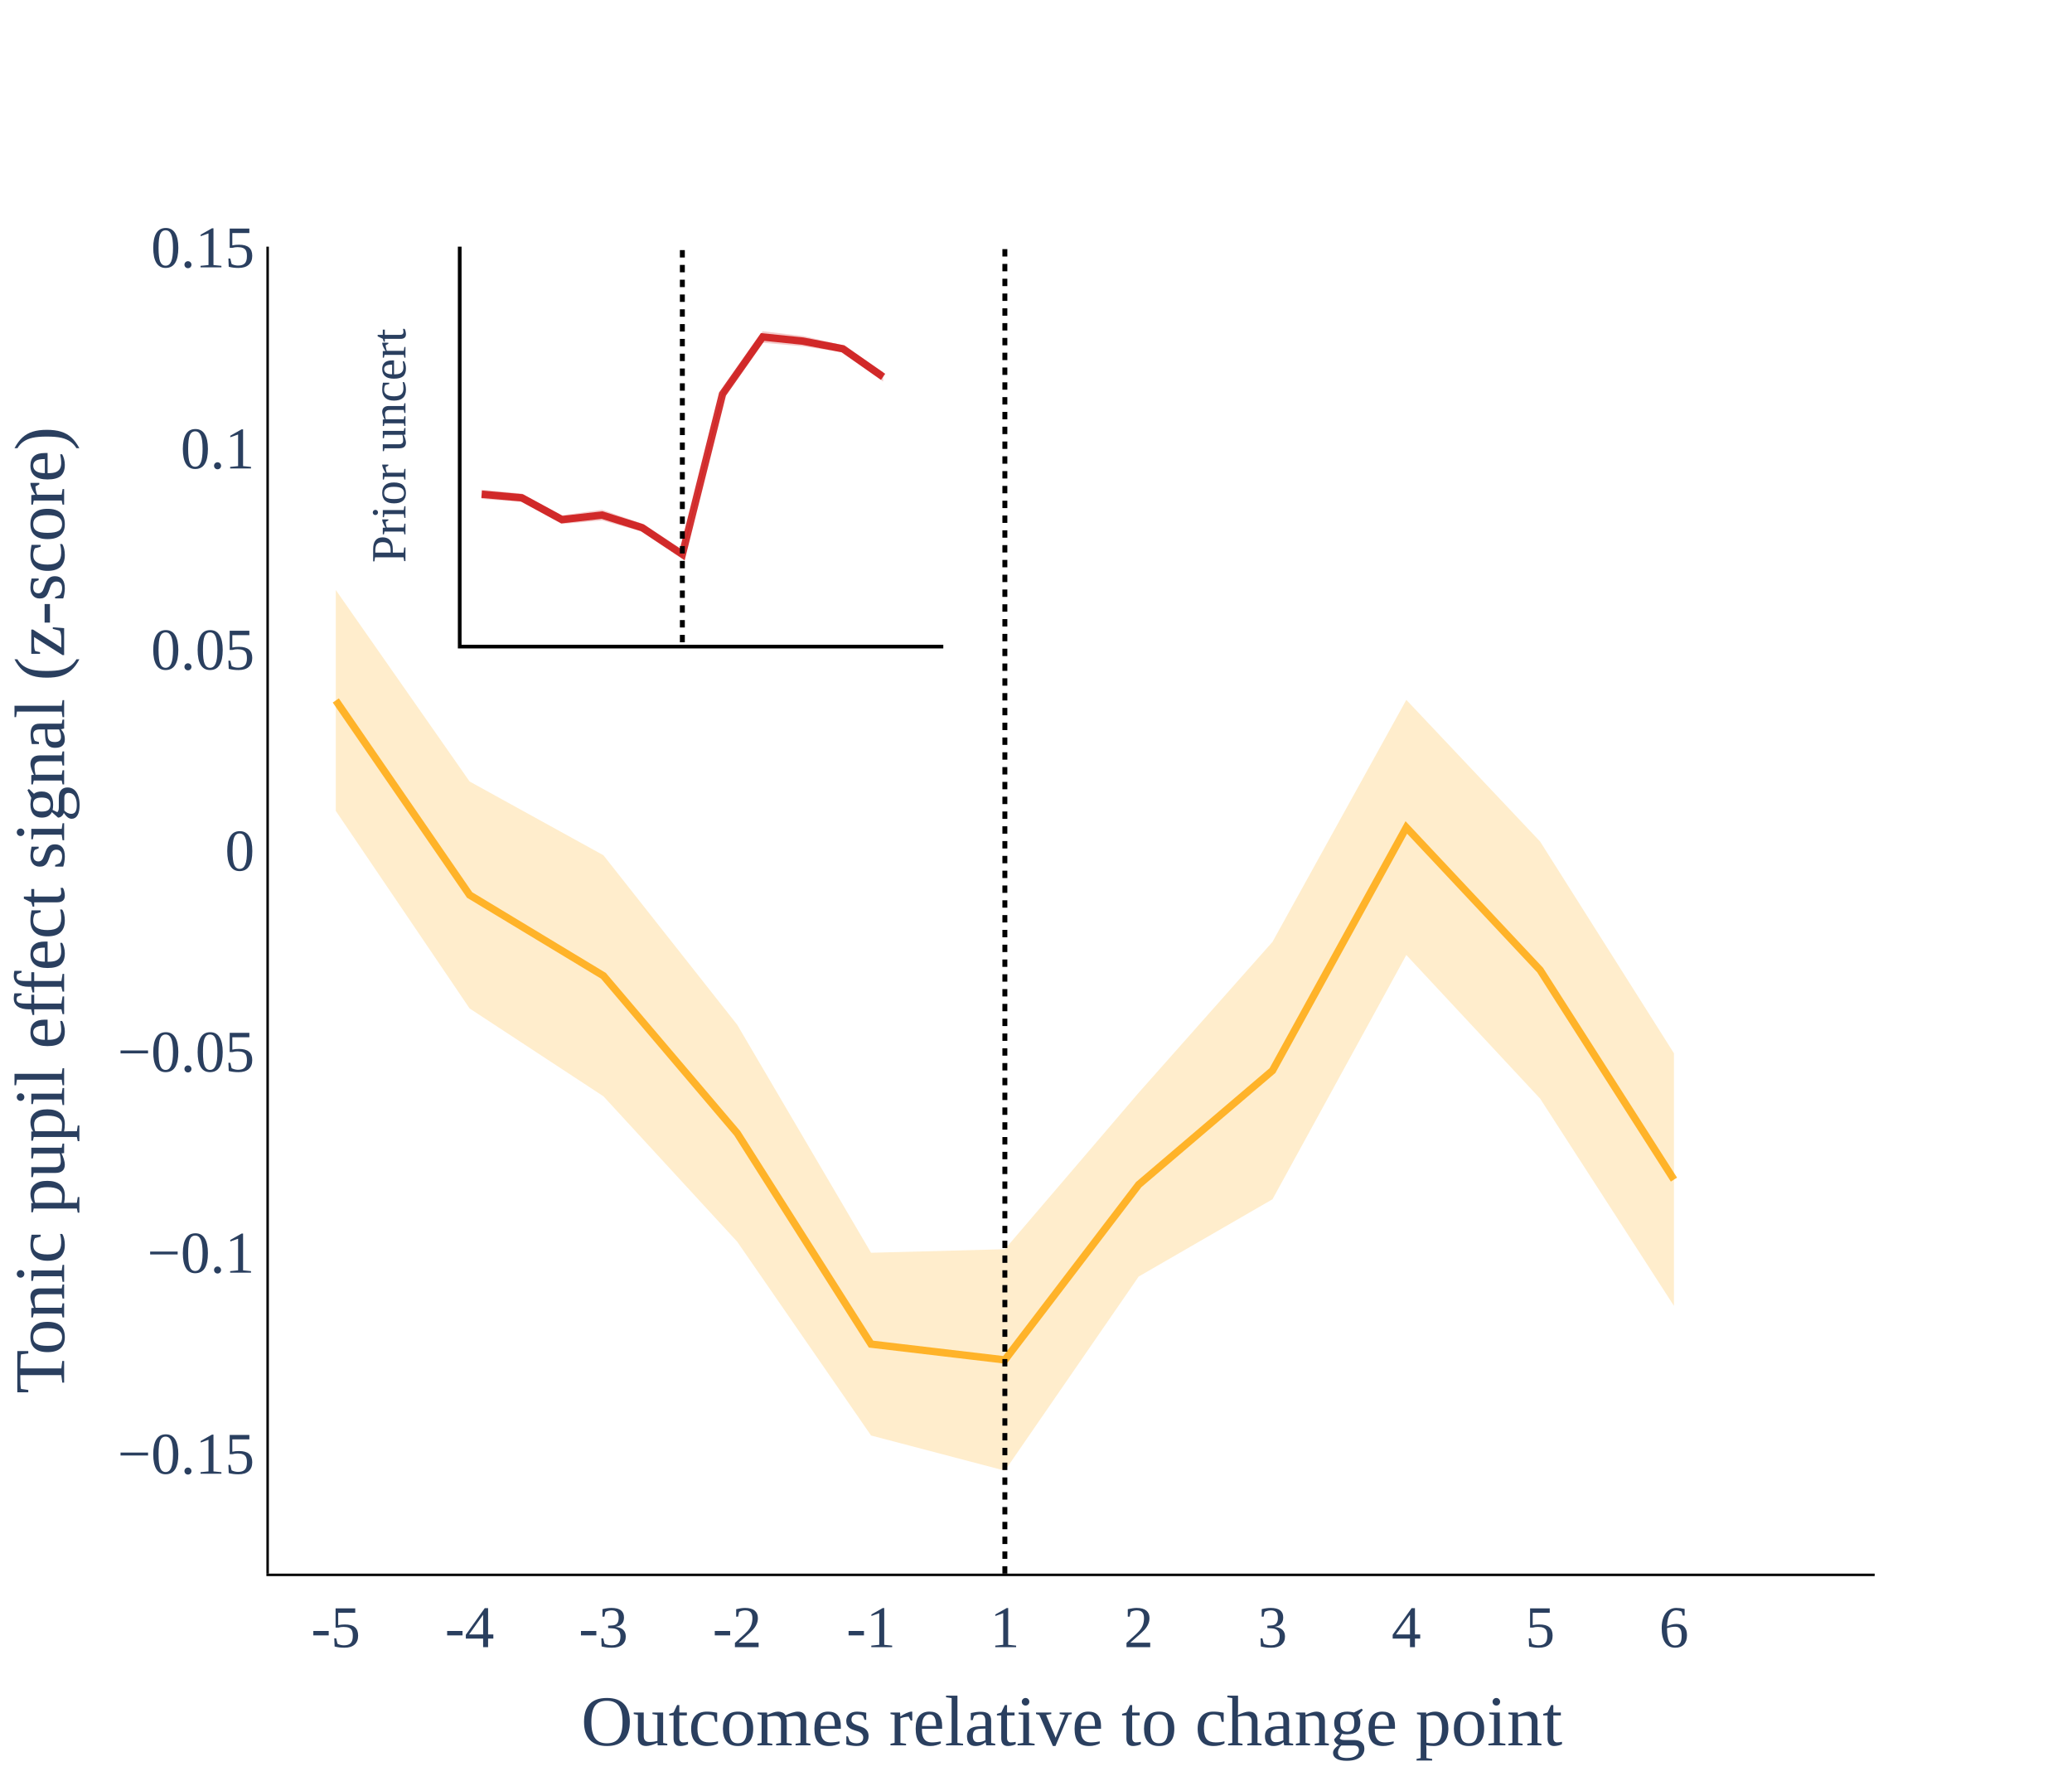
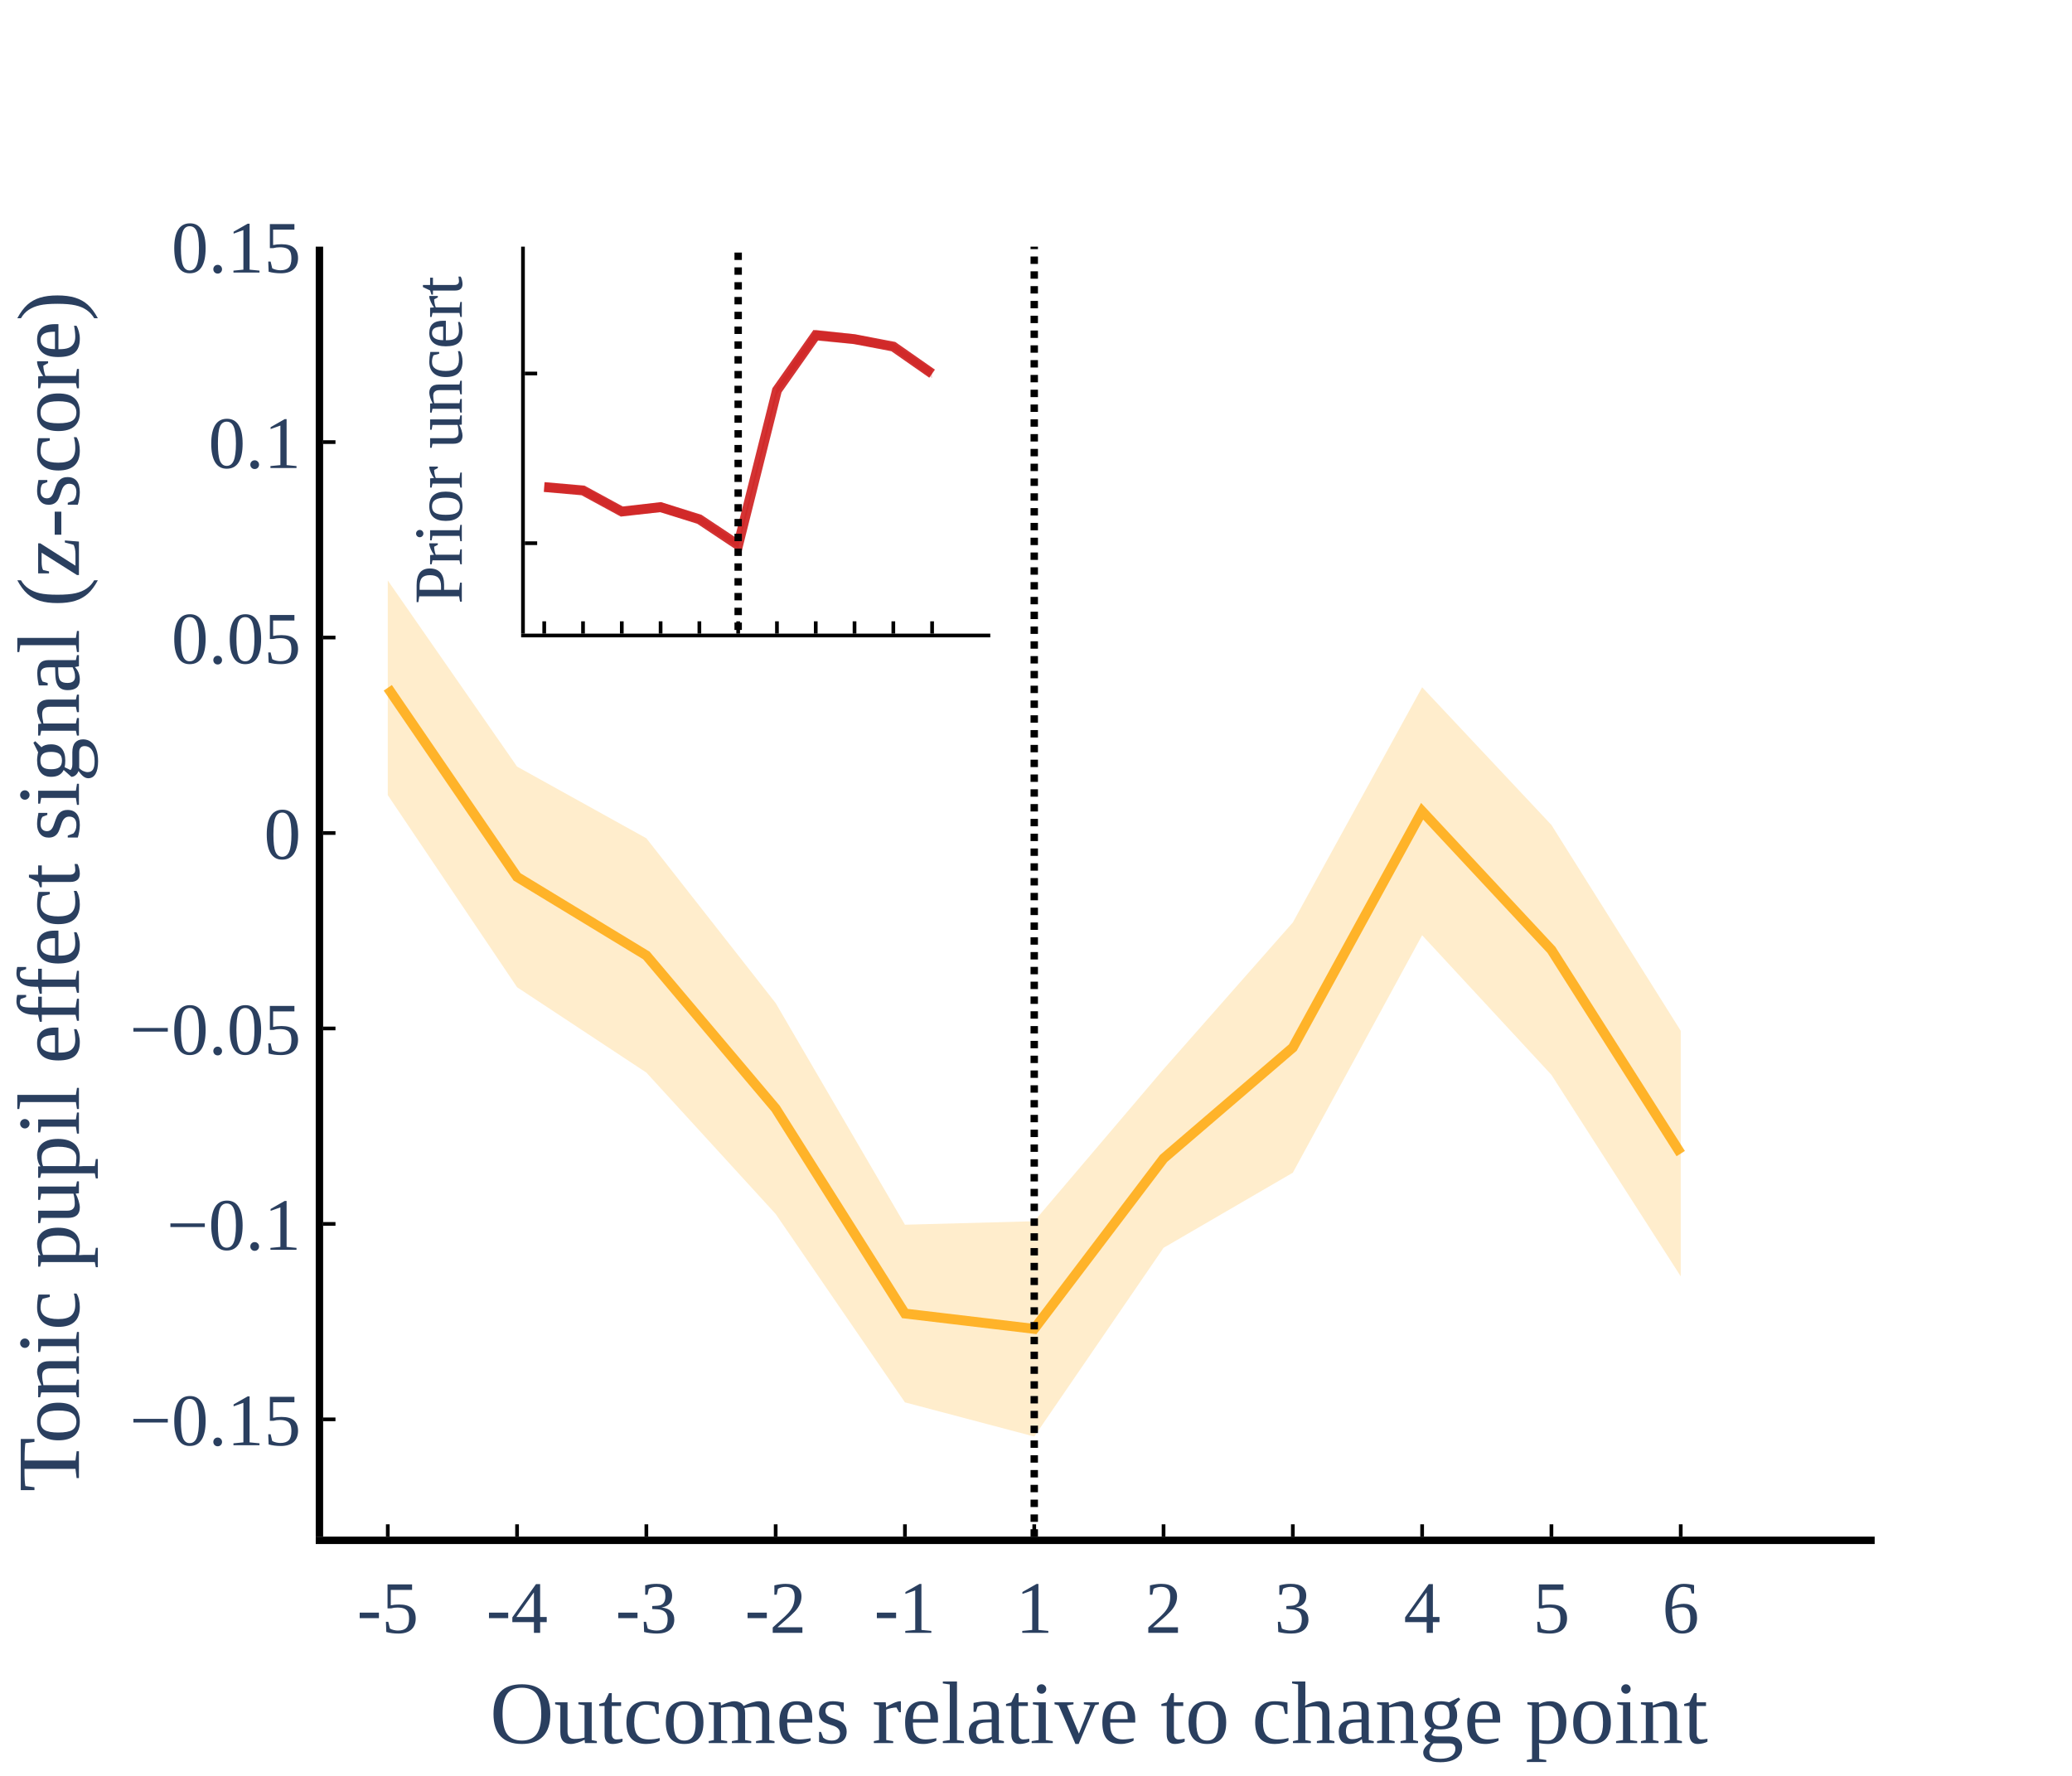
<svg xmlns="http://www.w3.org/2000/svg" class="main-svg" width="2625" height="2250" style="" viewBox="0 0 840 720">
  <rect x="0" y="0" width="840" height="720" style="fill: rgb(255, 255, 255); fill-opacity: 1;" />
-   <defs id="defs-212bd4">
+   <defs id="defs-2dbb79">
    <g class="clips">
-       <clipPath id="clip212bd4xyplot" class="plotclip">
-         <rect width="651" height="538" />
-       </clipPath>
-       <clipPath id="clip212bd4x2y2plot" class="plotclip">
-         <rect width="195.3" height="161.4" />
-       </clipPath>
-       <clipPath class="axesclip" id="clip212bd4x">
-         <rect x="109" y="0" width="651" height="720" />
-       </clipPath>
-       <clipPath class="axesclip" id="clip212bd4y">
-         <rect x="0" y="100" width="840" height="538" />
-       </clipPath>
-       <clipPath class="axesclip" id="clip212bd4xy">
-         <rect x="109" y="100" width="651" height="538" />
-       </clipPath>
-       <clipPath class="axesclip" id="clip212bd4y2">
-         <rect x="0" y="100" width="840" height="161.4" />
-       </clipPath>
-       <clipPath class="axesclip" id="clip212bd4xy2">
-         <rect x="109" y="100" width="651" height="161.4" />
-       </clipPath>
-       <clipPath class="axesclip" id="clip212bd4x2">
-         <rect x="187.12" y="0" width="195.3" height="720" />
-       </clipPath>
-       <clipPath class="axesclip" id="clip212bd4x2y">
-         <rect x="187.12" y="100" width="195.3" height="538" />
-       </clipPath>
-       <clipPath class="axesclip" id="clip212bd4x2y2">
-         <rect x="187.12" y="100" width="195.3" height="161.4" />
+       <clipPath id="clip2dbb79xyplot" class="plotclip">
+         <rect width="629" height="523" />
+       </clipPath>
+       <clipPath id="clip2dbb79x2y2plot" class="plotclip">
+         <rect width="188.7" height="156.9" />
+       </clipPath>
+       <clipPath class="axesclip" id="clip2dbb79x">
+         <rect x="131" y="0" width="629" height="720" />
+       </clipPath>
+       <clipPath class="axesclip" id="clip2dbb79y">
+         <rect x="0" y="100" width="840" height="523" />
+       </clipPath>
+       <clipPath class="axesclip" id="clip2dbb79xy">
+         <rect x="131" y="100" width="629" height="523" />
+       </clipPath>
+       <clipPath class="axesclip" id="clip2dbb79y2">
+         <rect x="0" y="100" width="840" height="156.9" />
+       </clipPath>
+       <clipPath class="axesclip" id="clip2dbb79xy2">
+         <rect x="131" y="100" width="629" height="156.9" />
+       </clipPath>
+       <clipPath class="axesclip" id="clip2dbb79x2">
+         <rect x="212.77" y="0" width="188.7" height="720" />
+       </clipPath>
+       <clipPath class="axesclip" id="clip2dbb79x2y">
+         <rect x="212.77" y="100" width="188.7" height="523" />
+       </clipPath>
+       <clipPath class="axesclip" id="clip2dbb79x2y2">
+         <rect x="212.77" y="100" width="188.7" height="156.9" />
      </clipPath>
    </g>
    <g class="gradients" />
    <g class="patterns" />
  </defs>
  <g class="bglayer">
-     <rect class="bg" x="109" y="100" width="651" height="538" style="fill: rgb(255, 255, 255); fill-opacity: 1; stroke-width: 0;" />
+     <rect class="bg" x="131" y="100" width="629" height="523" style="fill: rgb(255, 255, 255); fill-opacity: 1; stroke-width: 0;" />
  </g>
  <g class="layer-below">
    <g class="imagelayer" />
    <g class="shapelayer" />
  </g>
  <g class="cartesianlayer">
    <g class="subplot xy">
      <g class="layer-subplot">
        <g class="shapelayer" />
        <g class="imagelayer" />
      </g>
      <g class="minor-gridlayer">
        <g class="x" />
        <g class="y" />
      </g>
      <g class="gridlayer">
        <g class="x">
-           <path class="xgrid crisp" transform="translate(136.13,0)" d="M0,100v538" style="stroke: rgb(255, 255, 255); stroke-opacity: 1; stroke-width: 1px;" />
-           <path class="xgrid crisp" transform="translate(190.38,0)" d="M0,100v538" style="stroke: rgb(255, 255, 255); stroke-opacity: 1; stroke-width: 1px;" />
-           <path class="xgrid crisp" transform="translate(244.63,0)" d="M0,100v538" style="stroke: rgb(255, 255, 255); stroke-opacity: 1; stroke-width: 1px;" />
-           <path class="xgrid crisp" transform="translate(298.88,0)" d="M0,100v538" style="stroke: rgb(255, 255, 255); stroke-opacity: 1; stroke-width: 1px;" />
-           <path class="xgrid crisp" transform="translate(353.13,0)" d="M0,100v538" style="stroke: rgb(255, 255, 255); stroke-opacity: 1; stroke-width: 1px;" />
-           <path class="xgrid crisp" transform="translate(461.63,0)" d="M0,100v538" style="stroke: rgb(255, 255, 255); stroke-opacity: 1; stroke-width: 1px;" />
-           <path class="xgrid crisp" transform="translate(515.88,0)" d="M0,100v538" style="stroke: rgb(255, 255, 255); stroke-opacity: 1; stroke-width: 1px;" />
-           <path class="xgrid crisp" transform="translate(570.13,0)" d="M0,100v538" style="stroke: rgb(255, 255, 255); stroke-opacity: 1; stroke-width: 1px;" />
-           <path class="xgrid crisp" transform="translate(624.38,0)" d="M0,100v538" style="stroke: rgb(255, 255, 255); stroke-opacity: 1; stroke-width: 1px;" />
-           <path class="xgrid crisp" transform="translate(678.63,0)" d="M0,100v538" style="stroke: rgb(255, 255, 255); stroke-opacity: 1; stroke-width: 1px;" />
+           <path class="xgrid crisp" transform="translate(157.21,0)" d="M0,100v523" style="stroke: rgb(255, 255, 255); stroke-opacity: 1; stroke-width: 1px;" />
+           <path class="xgrid crisp" transform="translate(209.62,0)" d="M0,100v523" style="stroke: rgb(255, 255, 255); stroke-opacity: 1; stroke-width: 1px;" />
+           <path class="xgrid crisp" transform="translate(262.04,0)" d="M0,100v523" style="stroke: rgb(255, 255, 255); stroke-opacity: 1; stroke-width: 1px;" />
+           <path class="xgrid crisp" transform="translate(314.46,0)" d="M0,100v523" style="stroke: rgb(255, 255, 255); stroke-opacity: 1; stroke-width: 1px;" />
+           <path class="xgrid crisp" transform="translate(366.87,0)" d="M0,100v523" style="stroke: rgb(255, 255, 255); stroke-opacity: 1; stroke-width: 1px;" />
+           <path class="xgrid crisp" transform="translate(471.71,0)" d="M0,100v523" style="stroke: rgb(255, 255, 255); stroke-opacity: 1; stroke-width: 1px;" />
+           <path class="xgrid crisp" transform="translate(524.12,0)" d="M0,100v523" style="stroke: rgb(255, 255, 255); stroke-opacity: 1; stroke-width: 1px;" />
+           <path class="xgrid crisp" transform="translate(576.54,0)" d="M0,100v523" style="stroke: rgb(255, 255, 255); stroke-opacity: 1; stroke-width: 1px;" />
+           <path class="xgrid crisp" transform="translate(628.96,0)" d="M0,100v523" style="stroke: rgb(255, 255, 255); stroke-opacity: 1; stroke-width: 1px;" />
+           <path class="xgrid crisp" transform="translate(681.38,0)" d="M0,100v523" style="stroke: rgb(255, 255, 255); stroke-opacity: 1; stroke-width: 1px;" />
        </g>
        <g class="y">
-           <path class="ygrid crisp" transform="translate(0,589.09)" d="M109,0h651" style="stroke: rgb(255, 255, 255); stroke-opacity: 1; stroke-width: 1px;" />
-           <path class="ygrid crisp" transform="translate(0,507.58)" d="M109,0h651" style="stroke: rgb(255, 255, 255); stroke-opacity: 1; stroke-width: 1px;" />
-           <path class="ygrid crisp" transform="translate(0,426.06)" d="M109,0h651" style="stroke: rgb(255, 255, 255); stroke-opacity: 1; stroke-width: 1px;" />
-           <path class="ygrid crisp" transform="translate(0,263.03)" d="M109,0h651" style="stroke: rgb(255, 255, 255); stroke-opacity: 1; stroke-width: 1px;" />
-           <path class="ygrid crisp" transform="translate(0,181.52)" d="M109,0h651" style="stroke: rgb(255, 255, 255); stroke-opacity: 1; stroke-width: 1px;" />
+           <path class="ygrid crisp" transform="translate(0,575.45)" d="M131,0h629" style="stroke: rgb(255, 255, 255); stroke-opacity: 1; stroke-width: 1px;" />
+           <path class="ygrid crisp" transform="translate(0,496.21)" d="M131,0h629" style="stroke: rgb(255, 255, 255); stroke-opacity: 1; stroke-width: 1px;" />
+           <path class="ygrid crisp" transform="translate(0,416.97)" d="M131,0h629" style="stroke: rgb(255, 255, 255); stroke-opacity: 1; stroke-width: 1px;" />
+           <path class="ygrid crisp" transform="translate(0,258.48)" d="M131,0h629" style="stroke: rgb(255, 255, 255); stroke-opacity: 1; stroke-width: 1px;" />
+           <path class="ygrid crisp" transform="translate(0,179.24)" d="M131,0h629" style="stroke: rgb(255, 255, 255); stroke-opacity: 1; stroke-width: 1px;" />
        </g>
      </g>
      <g class="zerolinelayer">
-         <path class="xzl zl crisp" transform="translate(407.38,0)" d="M0,100v538" style="stroke: rgb(255, 255, 255); stroke-opacity: 1; stroke-width: 2px;" />
-         <path class="yzl zl crisp" transform="translate(0,344.55)" d="M109,0h651" style="stroke: rgb(255, 255, 255); stroke-opacity: 1; stroke-width: 2px;" />
+         <path class="xzl zl crisp" transform="translate(419.29,0)" d="M0,100v523" style="stroke: rgb(255, 255, 255); stroke-opacity: 1; stroke-width: 2px;" />
+         <path class="yzl zl crisp" transform="translate(0,337.73)" d="M131,0h629" style="stroke: rgb(255, 255, 255); stroke-opacity: 1; stroke-width: 2px;" />
      </g>
      <g class="layer-between">
        <g class="shapelayer" />
        <g class="imagelayer" />
      </g>
      <path class="xlines-below" />
      <path class="ylines-below" />
      <g class="overlines-below" />
      <g class="xaxislayer-below" />
      <g class="yaxislayer-below" />
      <g class="overaxes-below" />
      <g class="overplot">
-         <g class="xy" transform="translate(109,100)" clip-path="url(#clip212bd4xyplot)">
+         <g class="xy" transform="translate(131,100)" clip-path="url(#clip2dbb79xyplot)">
          <g class="scatterlayer mlayer">
-             <g class="trace scatter trace43fbe9" style="stroke-miterlimit: 2; opacity: 1;">
+             <g class="trace scatter tracef9f4ca" style="stroke-miterlimit: 2; opacity: 1;">
              <g class="fills">
                <g>
-                   <path class="js-fill" d="M27.13,228.76L81.38,308.86L135.63,344.47L189.88,403.44L244.13,482L298.38,496.25L352.63,417.55L406.88,386.22L461.13,287.19L515.38,345.42L569.63,429.46L569.63,327.04L515.38,241.2L461.13,183.75L406.88,281.86L352.63,343.03L298.38,406.47L244.13,407.91L189.88,315.49L135.63,246.75L81.38,216.84L27.13,139.21Z" style="fill: rgb(255, 165, 0); fill-opacity: 0.2; stroke-width: 0;" />
+                   <path class="js-fill" d="M26.21,222.38L78.62,300.25L131.04,334.86L183.46,392.19L235.87,468.56L288.29,482.42L340.71,405.91L393.12,375.45L445.54,279.18L497.96,335.79L550.38,417.49L550.38,317.92L497.96,234.47L445.54,178.63L393.12,274L340.71,333.47L288.29,395.13L235.87,396.54L183.46,306.69L131.04,239.87L78.62,210.8L26.21,135.33Z" style="fill: rgb(255, 165, 0); fill-opacity: 0.2; stroke-width: 0;" />
                </g>
              </g>
              <g class="errorbars" />
              <g class="lines">
-                 <path class="js-line" d="M27.13,228.76L81.38,308.86L135.63,344.47L189.88,403.44L244.13,482L298.38,496.25L352.63,417.55L406.88,386.22L461.13,287.19L515.38,345.42L569.63,429.46L569.63,327.04L515.38,241.2L461.13,183.75L406.88,281.86L352.63,343.03L298.38,406.47L244.13,407.91L189.88,315.49L135.63,246.75L81.38,216.84L27.13,139.21" style="vector-effect: none; fill: none; stroke: rgb(255, 255, 255); stroke-opacity: 0; stroke-width: 2px; opacity: 1;" />
+                 <path class="js-line" d="M26.21,222.38L78.62,300.25L131.04,334.86L183.46,392.19L235.87,468.56L288.29,482.42L340.71,405.91L393.12,375.45L445.54,279.18L497.96,335.79L550.38,417.49L550.38,317.92L497.96,234.47L445.54,178.63L393.12,274L340.71,333.47L288.29,395.13L235.87,396.54L183.46,306.69L131.04,239.87L78.62,210.8L26.21,135.33" style="vector-effect: none; fill: none; stroke: rgb(255, 255, 255); stroke-opacity: 0; stroke-width: 2px; opacity: 1;" />
              </g>
              <g class="points" />
              <g class="text" />
            </g>
-             <g class="trace scatter trace496c45" style="stroke-miterlimit: 2; opacity: 1;">
+             <g class="trace scatter tracecfdc53" style="stroke-miterlimit: 2; opacity: 1;">
              <g class="fills" />
              <g class="errorbars" />
              <g class="lines">
-                 <path class="js-line" d="M27.13,183.99L81.38,262.85L135.63,295.61L189.88,359.46L244.13,444.95L298.38,451.36L352.63,380.29L406.88,334.04L461.13,235.47L515.38,293.31L569.63,378.25" style="vector-effect: none; fill: none; stroke: rgb(255, 165, 0); stroke-opacity: 0.8; stroke-width: 3px; opacity: 1;" />
+                 <path class="js-line" d="M26.21,178.86L78.62,255.52L131.04,287.37L183.46,349.44L235.87,432.55L288.29,438.77L340.71,369.69L393.12,324.72L445.54,228.91L497.96,285.13L550.38,367.7" style="vector-effect: none; fill: none; stroke: rgb(255, 165, 0); stroke-opacity: 0.8; stroke-width: 4px; opacity: 1;" />
              </g>
              <g class="points" />
              <g class="text" />
            </g>
          </g>
        </g>
      </g>
-       <path class="xlines-above crisp" d="M108,638.5H760" style="fill: none; stroke-width: 1px; stroke: rgb(0, 0, 0); stroke-opacity: 1;" />
-       <path class="ylines-above crisp" d="M108.5,100V638" style="fill: none; stroke-width: 1px; stroke: rgb(0, 0, 0); stroke-opacity: 1;" />
+       <path class="xlines-above crisp" d="M128,624.5H760" style="fill: none; stroke-width: 3px; stroke: rgb(0, 0, 0); stroke-opacity: 1;" />
+       <path class="ylines-above crisp" d="M129.5,100V623" style="fill: none; stroke-width: 3px; stroke: rgb(0, 0, 0); stroke-opacity: 1;" />
      <g class="overlines-above" />
      <g class="xaxislayer-above">
-         <g class="xtick">
-           <text text-anchor="middle" x="0" y="667.8" transform="translate(136.13,0)" style="font-family: 'Times New Roman'; font-size: 24px; fill: rgb(42, 63, 95); fill-opacity: 1; white-space: pre; opacity: 1;">-5</text>
-         </g>
-         <g class="xtick">
-           <text text-anchor="middle" x="0" y="667.8" style="font-family: 'Times New Roman'; font-size: 24px; fill: rgb(42, 63, 95); fill-opacity: 1; white-space: pre; opacity: 1;" transform="translate(190.38,0)">-4</text>
-         </g>
-         <g class="xtick">
-           <text text-anchor="middle" x="0" y="667.8" style="font-family: 'Times New Roman'; font-size: 24px; fill: rgb(42, 63, 95); fill-opacity: 1; white-space: pre; opacity: 1;" transform="translate(244.63,0)">-3</text>
-         </g>
-         <g class="xtick">
-           <text text-anchor="middle" x="0" y="667.8" style="font-family: 'Times New Roman'; font-size: 24px; fill: rgb(42, 63, 95); fill-opacity: 1; white-space: pre; opacity: 1;" transform="translate(298.88,0)">-2</text>
-         </g>
-         <g class="xtick">
-           <text text-anchor="middle" x="0" y="667.8" style="font-family: 'Times New Roman'; font-size: 24px; fill: rgb(42, 63, 95); fill-opacity: 1; white-space: pre; opacity: 1;" transform="translate(353.13,0)">-1</text>
-         </g>
-         <g class="xtick">
-           <text text-anchor="middle" x="0" y="667.8" style="font-family: 'Times New Roman'; font-size: 24px; fill: rgb(42, 63, 95); fill-opacity: 1; white-space: pre; opacity: 1;" transform="translate(407.38,0)">1</text>
-         </g>
-         <g class="xtick">
-           <text text-anchor="middle" x="0" y="667.8" style="font-family: 'Times New Roman'; font-size: 24px; fill: rgb(42, 63, 95); fill-opacity: 1; white-space: pre; opacity: 1;" transform="translate(461.63,0)">2</text>
-         </g>
-         <g class="xtick">
-           <text text-anchor="middle" x="0" y="667.8" style="font-family: 'Times New Roman'; font-size: 24px; fill: rgb(42, 63, 95); fill-opacity: 1; white-space: pre; opacity: 1;" transform="translate(515.88,0)">3</text>
-         </g>
-         <g class="xtick">
-           <text text-anchor="middle" x="0" y="667.8" style="font-family: 'Times New Roman'; font-size: 24px; fill: rgb(42, 63, 95); fill-opacity: 1; white-space: pre; opacity: 1;" transform="translate(570.13,0)">4</text>
-         </g>
-         <g class="xtick">
-           <text text-anchor="middle" x="0" y="667.8" style="font-family: 'Times New Roman'; font-size: 24px; fill: rgb(42, 63, 95); fill-opacity: 1; white-space: pre; opacity: 1;" transform="translate(624.38,0)">5</text>
-         </g>
-         <g class="xtick">
-           <text text-anchor="middle" x="0" y="667.8" style="font-family: 'Times New Roman'; font-size: 24px; fill: rgb(42, 63, 95); fill-opacity: 1; white-space: pre; opacity: 1;" transform="translate(678.63,0)">6</text>
+         <path class="xtick ticks crisp" d="M0,623v-5" transform="translate(157.21,0)" style="stroke: rgb(0, 0, 0); stroke-opacity: 1; stroke-width: 1.5px;" />
+         <path class="xtick ticks crisp" d="M0,623v-5" transform="translate(209.62,0)" style="stroke: rgb(0, 0, 0); stroke-opacity: 1; stroke-width: 1.5px;" />
+         <path class="xtick ticks crisp" d="M0,623v-5" transform="translate(262.04,0)" style="stroke: rgb(0, 0, 0); stroke-opacity: 1; stroke-width: 1.5px;" />
+         <path class="xtick ticks crisp" d="M0,623v-5" transform="translate(314.46,0)" style="stroke: rgb(0, 0, 0); stroke-opacity: 1; stroke-width: 1.5px;" />
+         <path class="xtick ticks crisp" d="M0,623v-5" transform="translate(366.87,0)" style="stroke: rgb(0, 0, 0); stroke-opacity: 1; stroke-width: 1.5px;" />
+         <path class="xtick ticks crisp" d="M0,623v-5" transform="translate(419.29,0)" style="stroke: rgb(0, 0, 0); stroke-opacity: 1; stroke-width: 1.5px;" />
+         <path class="xtick ticks crisp" d="M0,623v-5" transform="translate(471.71,0)" style="stroke: rgb(0, 0, 0); stroke-opacity: 1; stroke-width: 1.5px;" />
+         <path class="xtick ticks crisp" d="M0,623v-5" transform="translate(524.12,0)" style="stroke: rgb(0, 0, 0); stroke-opacity: 1; stroke-width: 1.5px;" />
+         <path class="xtick ticks crisp" d="M0,623v-5" transform="translate(576.54,0)" style="stroke: rgb(0, 0, 0); stroke-opacity: 1; stroke-width: 1.5px;" />
+         <path class="xtick ticks crisp" d="M0,623v-5" transform="translate(628.96,0)" style="stroke: rgb(0, 0, 0); stroke-opacity: 1; stroke-width: 1.5px;" />
+         <path class="xtick ticks crisp" d="M0,623v-5" transform="translate(681.38,0)" style="stroke: rgb(0, 0, 0); stroke-opacity: 1; stroke-width: 1.5px;" />
+         <g class="xtick">
+           <text text-anchor="middle" x="0" y="662" transform="translate(157.21,0)" style="font-family: 'Times New Roman'; font-size: 30px; fill: rgb(42, 63, 95); fill-opacity: 1; white-space: pre; opacity: 1;">-5</text>
+         </g>
+         <g class="xtick">
+           <text text-anchor="middle" x="0" y="662" style="font-family: 'Times New Roman'; font-size: 30px; fill: rgb(42, 63, 95); fill-opacity: 1; white-space: pre; opacity: 1;" transform="translate(209.62,0)">-4</text>
+         </g>
+         <g class="xtick">
+           <text text-anchor="middle" x="0" y="662" style="font-family: 'Times New Roman'; font-size: 30px; fill: rgb(42, 63, 95); fill-opacity: 1; white-space: pre; opacity: 1;" transform="translate(262.04,0)">-3</text>
+         </g>
+         <g class="xtick">
+           <text text-anchor="middle" x="0" y="662" style="font-family: 'Times New Roman'; font-size: 30px; fill: rgb(42, 63, 95); fill-opacity: 1; white-space: pre; opacity: 1;" transform="translate(314.46,0)">-2</text>
+         </g>
+         <g class="xtick">
+           <text text-anchor="middle" x="0" y="662" style="font-family: 'Times New Roman'; font-size: 30px; fill: rgb(42, 63, 95); fill-opacity: 1; white-space: pre; opacity: 1;" transform="translate(366.87,0)">-1</text>
+         </g>
+         <g class="xtick">
+           <text text-anchor="middle" x="0" y="662" style="font-family: 'Times New Roman'; font-size: 30px; fill: rgb(42, 63, 95); fill-opacity: 1; white-space: pre; opacity: 1;" transform="translate(419.29,0)">1</text>
+         </g>
+         <g class="xtick">
+           <text text-anchor="middle" x="0" y="662" style="font-family: 'Times New Roman'; font-size: 30px; fill: rgb(42, 63, 95); fill-opacity: 1; white-space: pre; opacity: 1;" transform="translate(471.71,0)">2</text>
+         </g>
+         <g class="xtick">
+           <text text-anchor="middle" x="0" y="662" style="font-family: 'Times New Roman'; font-size: 30px; fill: rgb(42, 63, 95); fill-opacity: 1; white-space: pre; opacity: 1;" transform="translate(524.12,0)">3</text>
+         </g>
+         <g class="xtick">
+           <text text-anchor="middle" x="0" y="662" style="font-family: 'Times New Roman'; font-size: 30px; fill: rgb(42, 63, 95); fill-opacity: 1; white-space: pre; opacity: 1;" transform="translate(576.54,0)">4</text>
+         </g>
+         <g class="xtick">
+           <text text-anchor="middle" x="0" y="662" style="font-family: 'Times New Roman'; font-size: 30px; fill: rgb(42, 63, 95); fill-opacity: 1; white-space: pre; opacity: 1;" transform="translate(628.96,0)">5</text>
+         </g>
+         <g class="xtick">
+           <text text-anchor="middle" x="0" y="662" style="font-family: 'Times New Roman'; font-size: 30px; fill: rgb(42, 63, 95); fill-opacity: 1; white-space: pre; opacity: 1;" transform="translate(681.38,0)">6</text>
        </g>
      </g>
      <g class="yaxislayer-above">
-         <g class="ytick">
-           <text text-anchor="end" x="103.2" y="8.4" transform="translate(0,589.09)" style="font-family: 'Times New Roman'; font-size: 24px; fill: rgb(42, 63, 95); fill-opacity: 1; white-space: pre; opacity: 1;">−0.15</text>
-         </g>
-         <g class="ytick">
-           <text text-anchor="end" x="103.2" y="8.4" style="font-family: 'Times New Roman'; font-size: 24px; fill: rgb(42, 63, 95); fill-opacity: 1; white-space: pre; opacity: 1;" transform="translate(0,507.58)">−0.1</text>
-         </g>
-         <g class="ytick">
-           <text text-anchor="end" x="103.2" y="8.4" style="font-family: 'Times New Roman'; font-size: 24px; fill: rgb(42, 63, 95); fill-opacity: 1; white-space: pre; opacity: 1;" transform="translate(0,426.06)">−0.05</text>
-         </g>
-         <g class="ytick">
-           <text text-anchor="end" x="103.2" y="8.4" style="font-family: 'Times New Roman'; font-size: 24px; fill: rgb(42, 63, 95); fill-opacity: 1; white-space: pre; opacity: 1;" transform="translate(0,344.55)">0</text>
-         </g>
-         <g class="ytick">
-           <text text-anchor="end" x="103.2" y="8.4" style="font-family: 'Times New Roman'; font-size: 24px; fill: rgb(42, 63, 95); fill-opacity: 1; white-space: pre; opacity: 1;" transform="translate(0,263.03)">0.05</text>
-         </g>
-         <g class="ytick">
-           <text text-anchor="end" x="103.2" y="8.4" style="font-family: 'Times New Roman'; font-size: 24px; fill: rgb(42, 63, 95); fill-opacity: 1; white-space: pre; opacity: 1;" transform="translate(0,181.52)">0.1</text>
-         </g>
-         <g class="ytick">
-           <text text-anchor="end" x="103.2" y="8.4" style="font-family: 'Times New Roman'; font-size: 24px; fill: rgb(42, 63, 95); fill-opacity: 1; white-space: pre; opacity: 1;" transform="translate(0,100)">0.15</text>
+         <path class="ytick ticks crisp" d="M131,0h5" transform="translate(0,575.45)" style="stroke: rgb(0, 0, 0); stroke-opacity: 1; stroke-width: 1.5px;" />
+         <path class="ytick ticks crisp" d="M131,0h5" transform="translate(0,496.21)" style="stroke: rgb(0, 0, 0); stroke-opacity: 1; stroke-width: 1.5px;" />
+         <path class="ytick ticks crisp" d="M131,0h5" transform="translate(0,416.97)" style="stroke: rgb(0, 0, 0); stroke-opacity: 1; stroke-width: 1.5px;" />
+         <path class="ytick ticks crisp" d="M131,0h5" transform="translate(0,337.73)" style="stroke: rgb(0, 0, 0); stroke-opacity: 1; stroke-width: 1.5px;" />
+         <path class="ytick ticks crisp" d="M131,0h5" transform="translate(0,258.48)" style="stroke: rgb(0, 0, 0); stroke-opacity: 1; stroke-width: 1.5px;" />
+         <path class="ytick ticks crisp" d="M131,0h5" transform="translate(0,179.24)" style="stroke: rgb(0, 0, 0); stroke-opacity: 1; stroke-width: 1.5px;" />
+         <g class="ytick">
+           <text text-anchor="end" x="122" y="10.5" transform="translate(0,575.45)" style="font-family: 'Times New Roman'; font-size: 30px; fill: rgb(42, 63, 95); fill-opacity: 1; white-space: pre; opacity: 1;">−0.15</text>
+         </g>
+         <g class="ytick">
+           <text text-anchor="end" x="122" y="10.5" style="font-family: 'Times New Roman'; font-size: 30px; fill: rgb(42, 63, 95); fill-opacity: 1; white-space: pre; opacity: 1;" transform="translate(0,496.21)">−0.1</text>
+         </g>
+         <g class="ytick">
+           <text text-anchor="end" x="122" y="10.5" style="font-family: 'Times New Roman'; font-size: 30px; fill: rgb(42, 63, 95); fill-opacity: 1; white-space: pre; opacity: 1;" transform="translate(0,416.97)">−0.05</text>
+         </g>
+         <g class="ytick">
+           <text text-anchor="end" x="122" y="10.5" style="font-family: 'Times New Roman'; font-size: 30px; fill: rgb(42, 63, 95); fill-opacity: 1; white-space: pre; opacity: 1;" transform="translate(0,337.73)">0</text>
+         </g>
+         <g class="ytick">
+           <text text-anchor="end" x="122" y="10.5" style="font-family: 'Times New Roman'; font-size: 30px; fill: rgb(42, 63, 95); fill-opacity: 1; white-space: pre; opacity: 1;" transform="translate(0,258.48)">0.05</text>
+         </g>
+         <g class="ytick">
+           <text text-anchor="end" x="122" y="10.5" style="font-family: 'Times New Roman'; font-size: 30px; fill: rgb(42, 63, 95); fill-opacity: 1; white-space: pre; opacity: 1;" transform="translate(0,179.24)">0.1</text>
+         </g>
+         <g class="ytick">
+           <text text-anchor="end" x="122" y="10.5" style="font-family: 'Times New Roman'; font-size: 30px; fill: rgb(42, 63, 95); fill-opacity: 1; white-space: pre; opacity: 1;" transform="translate(0,100)">0.15</text>
        </g>
      </g>
      <g class="overaxes-above" />
    </g>
    <g class="subplot x2y2">
-       <rect class="bg" x="187.12" y="100" width="195.3" height="161.4" style="fill: rgb(255, 255, 255); fill-opacity: 1; stroke-width: 0;" />
+       <rect class="bg" x="212.77" y="100" width="188.7" height="156.9" style="fill: rgb(255, 255, 255); fill-opacity: 1; stroke-width: 0;" />
      <g class="layer-subplot">
        <g class="shapelayer" />
        <g class="imagelayer" />
      </g>
      <g class="minor-gridlayer">
        <g class="x2" />
        <g class="y2" />
      </g>
      <g class="gridlayer">
        <g class="x2">
-           <path class="x2grid crisp" transform="translate(195.26,0)" d="M0,100v161.4" style="stroke: rgb(255, 255, 255); stroke-opacity: 1; stroke-width: 1px;" />
-           <path class="x2grid crisp" transform="translate(211.53,0)" d="M0,100v161.4" style="stroke: rgb(255, 255, 255); stroke-opacity: 1; stroke-width: 1px;" />
-           <path class="x2grid crisp" transform="translate(227.81,0)" d="M0,100v161.4" style="stroke: rgb(255, 255, 255); stroke-opacity: 1; stroke-width: 1px;" />
-           <path class="x2grid crisp" transform="translate(244.08,0)" d="M0,100v161.4" style="stroke: rgb(255, 255, 255); stroke-opacity: 1; stroke-width: 1px;" />
-           <path class="x2grid crisp" transform="translate(260.36,0)" d="M0,100v161.4" style="stroke: rgb(255, 255, 255); stroke-opacity: 1; stroke-width: 1px;" />
-           <path class="x2grid crisp" transform="translate(292.91,0)" d="M0,100v161.4" style="stroke: rgb(255, 255, 255); stroke-opacity: 1; stroke-width: 1px;" />
-           <path class="x2grid crisp" transform="translate(309.18,0)" d="M0,100v161.4" style="stroke: rgb(255, 255, 255); stroke-opacity: 1; stroke-width: 1px;" />
-           <path class="x2grid crisp" transform="translate(325.46,0)" d="M0,100v161.4" style="stroke: rgb(255, 255, 255); stroke-opacity: 1; stroke-width: 1px;" />
-           <path class="x2grid crisp" transform="translate(341.73,0)" d="M0,100v161.4" style="stroke: rgb(255, 255, 255); stroke-opacity: 1; stroke-width: 1px;" />
-           <path class="x2grid crisp" transform="translate(358.01,0)" d="M0,100v161.4" style="stroke: rgb(255, 255, 255); stroke-opacity: 1; stroke-width: 1px;" />
+           <path class="x2grid crisp" transform="translate(220.63,0)" d="M0,100v156.9" style="stroke: rgb(255, 255, 255); stroke-opacity: 1; stroke-width: 1px;" />
+           <path class="x2grid crisp" transform="translate(236.36,0)" d="M0,100v156.9" style="stroke: rgb(255, 255, 255); stroke-opacity: 1; stroke-width: 1px;" />
+           <path class="x2grid crisp" transform="translate(252.08,0)" d="M0,100v156.9" style="stroke: rgb(255, 255, 255); stroke-opacity: 1; stroke-width: 1px;" />
+           <path class="x2grid crisp" transform="translate(267.81,0)" d="M0,100v156.9" style="stroke: rgb(255, 255, 255); stroke-opacity: 1; stroke-width: 1px;" />
+           <path class="x2grid crisp" transform="translate(283.53,0)" d="M0,100v156.9" style="stroke: rgb(255, 255, 255); stroke-opacity: 1; stroke-width: 1px;" />
+           <path class="x2grid crisp" transform="translate(314.98,0)" d="M0,100v156.9" style="stroke: rgb(255, 255, 255); stroke-opacity: 1; stroke-width: 1px;" />
+           <path class="x2grid crisp" transform="translate(330.71,0)" d="M0,100v156.9" style="stroke: rgb(255, 255, 255); stroke-opacity: 1; stroke-width: 1px;" />
+           <path class="x2grid crisp" transform="translate(346.43,0)" d="M0,100v156.9" style="stroke: rgb(255, 255, 255); stroke-opacity: 1; stroke-width: 1px;" />
+           <path class="x2grid crisp" transform="translate(362.16,0)" d="M0,100v156.9" style="stroke: rgb(255, 255, 255); stroke-opacity: 1; stroke-width: 1px;" />
+           <path class="x2grid crisp" transform="translate(377.88,0)" d="M0,100v156.9" style="stroke: rgb(255, 255, 255); stroke-opacity: 1; stroke-width: 1px;" />
        </g>
        <g class="y2">
-           <path class="y2grid crisp" transform="translate(0,223.97)" d="M187.12,0h195.3" style="stroke: rgb(255, 255, 255); stroke-opacity: 1; stroke-width: 1px;" />
-           <path class="y2grid crisp" transform="translate(0,152.71)" d="M187.12,0h195.3" style="stroke: rgb(255, 255, 255); stroke-opacity: 1; stroke-width: 1px;" />
+           <path class="y2grid crisp" transform="translate(0,220.23)" d="M212.77,0h188.7" style="stroke: rgb(255, 255, 255); stroke-opacity: 1; stroke-width: 1px;" />
+           <path class="y2grid crisp" transform="translate(0,151.43)" d="M212.77,0h188.7" style="stroke: rgb(255, 255, 255); stroke-opacity: 1; stroke-width: 1px;" />
        </g>
      </g>
      <g class="zerolinelayer">
-         <path class="x2zl zl crisp" transform="translate(276.63,0)" d="M0,100v161.4" style="stroke: rgb(255, 255, 255); stroke-opacity: 1; stroke-width: 2px;" />
+         <path class="x2zl zl crisp" transform="translate(299.26,0)" d="M0,100v156.9" style="stroke: rgb(255, 255, 255); stroke-opacity: 1; stroke-width: 2px;" />
      </g>
      <g class="layer-between">
        <g class="shapelayer" />
        <g class="imagelayer" />
      </g>
      <path class="xlines-below" />
      <path class="ylines-below" />
      <g class="overlines-below" />
      <g class="xaxislayer-below" />
      <g class="yaxislayer-below" />
      <g class="overaxes-below" />
      <g class="overplot">
-         <g class="x2y2" transform="translate(187.12,100)" clip-path="url(#clip212bd4x2y2plot)">
+         <g class="x2y2" transform="translate(212.77,100)" clip-path="url(#clip2dbb79x2y2plot)">
          <g class="scatterlayer mlayer">
-             <g class="trace scatter trace5969ae" style="stroke-miterlimit: 2; opacity: 1;">
+             <g class="trace scatter traceaf4d42" style="stroke-miterlimit: 2; opacity: 1;">
              <g class="fills" />
              <g class="errorbars" />
              <g class="lines">
-                 <path class="js-line" d="M8.14,100.39L24.41,101.82L40.69,110.67L56.96,108.83L73.24,113.94L89.51,124.77L105.79,59.78L122.06,36.63L138.34,38.3L154.61,41.41L170.89,52.79" style="vector-effect: none; fill: none; stroke: rgb(200, 0, 0); stroke-opacity: 0.8; stroke-width: 3px; opacity: 1;" />
+                 <path class="js-line" d="M7.86,97.46L23.59,98.84L39.31,107.39L55.04,105.61L70.76,110.54L86.49,121L102.21,58.25L117.94,35.9L133.66,37.51L149.39,40.52L165.11,51.5" style="vector-effect: none; fill: none; stroke: rgb(200, 0, 0); stroke-opacity: 0.8; stroke-width: 4px; opacity: 1;" />
              </g>
              <g class="points" />
              <g class="text" />
            </g>
-             <g class="trace scatter trace718fd4" style="stroke-miterlimit: 2; opacity: 1;">
+             <g class="trace scatter trace2235dc" style="stroke-miterlimit: 2; opacity: 1;">
              <g class="fills">
                <g>
-                   <path class="js-fill" d="M8.14,102.28L24.41,103.51L40.69,112.43L56.96,110.98L73.24,115.59L89.51,126.1L105.79,61.44L122.06,38.97L138.34,40.38L154.61,42.88L170.89,54.69L170.89,50.89L154.61,39.95L138.34,36.22L122.06,34.29L105.79,58.11L89.51,123.44L73.24,112.29L56.96,106.68L40.69,108.91L24.41,100.12L8.14,98.51Z" style="fill: rgb(200, 0, 0); fill-opacity: 0.2; stroke-width: 0;" />
+                   <path class="js-fill" d="M7.86,99.28L23.59,100.47L39.31,109.08L55.04,107.69L70.76,112.14L86.49,122.29L102.21,59.85L117.94,38.16L133.66,39.52L149.39,41.93L165.11,53.34L165.11,49.67L149.39,39.11L133.66,35.51L117.94,33.64L102.21,56.64L86.49,119.71L70.76,108.95L55.04,103.54L39.31,105.69L23.59,97.2L7.86,95.65Z" style="fill: rgb(200, 0, 0); fill-opacity: 0.2; stroke-width: 0;" />
                </g>
              </g>
              <g class="errorbars" />
              <g class="lines">
-                 <path class="js-line" d="M8.14,102.28L24.41,103.51L40.69,112.43L56.96,110.98L73.24,115.59L89.51,126.1L105.79,61.44L122.06,38.97L138.34,40.38L154.61,42.88L170.89,54.69L170.89,50.89L154.61,39.95L138.34,36.22L122.06,34.29L105.79,58.11L89.51,123.44L73.24,112.29L56.96,106.68L40.69,108.91L24.41,100.12L8.14,98.51" style="vector-effect: none; fill: none; stroke: rgb(255, 255, 255); stroke-opacity: 0; stroke-width: 2px; opacity: 1;" />
+                 <path class="js-line" d="M7.86,99.28L23.59,100.47L39.31,109.08L55.04,107.69L70.76,112.14L86.49,122.29L102.21,59.85L117.94,38.16L133.66,39.52L149.39,41.93L165.11,53.34L165.11,49.67L149.39,39.11L133.66,35.51L117.94,33.64L102.21,56.64L86.49,119.71L70.76,108.95L55.04,103.54L39.31,105.69L23.59,97.2L7.86,95.65" style="vector-effect: none; fill: none; stroke: rgb(255, 255, 255); stroke-opacity: 0; stroke-width: 2px; opacity: 1;" />
              </g>
              <g class="points" />
              <g class="text" />
            </g>
          </g>
        </g>
      </g>
-       <path class="xlines-above crisp" d="M185.62,262.15H382.42" style="fill: none; stroke-width: 1.5px; stroke: rgb(0, 0, 0); stroke-opacity: 1;" />
-       <path class="ylines-above crisp" d="M186.37,100V261.4" style="fill: none; stroke-width: 1.5px; stroke: rgb(0, 0, 0); stroke-opacity: 1;" />
+       <path class="xlines-above crisp" d="M211.27,257.65H401.47" style="fill: none; stroke-width: 1.5px; stroke: rgb(0, 0, 0); stroke-opacity: 1;" />
+       <path class="ylines-above crisp" d="M212.02,100V256.9" style="fill: none; stroke-width: 1.5px; stroke: rgb(0, 0, 0); stroke-opacity: 1;" />
      <g class="overlines-above" />
-       <g class="xaxislayer-above" />
-       <g class="yaxislayer-above" />
+       <g class="xaxislayer-above">
+         <path class="x2tick ticks crisp" d="M0,256.9v-5" transform="translate(220.63,0)" style="stroke: rgb(0, 0, 0); stroke-opacity: 1; stroke-width: 1.5px;" />
+         <path class="x2tick ticks crisp" d="M0,256.9v-5" transform="translate(236.36,0)" style="stroke: rgb(0, 0, 0); stroke-opacity: 1; stroke-width: 1.5px;" />
+         <path class="x2tick ticks crisp" d="M0,256.9v-5" transform="translate(252.08,0)" style="stroke: rgb(0, 0, 0); stroke-opacity: 1; stroke-width: 1.5px;" />
+         <path class="x2tick ticks crisp" d="M0,256.9v-5" transform="translate(267.81,0)" style="stroke: rgb(0, 0, 0); stroke-opacity: 1; stroke-width: 1.5px;" />
+         <path class="x2tick ticks crisp" d="M0,256.9v-5" transform="translate(283.53,0)" style="stroke: rgb(0, 0, 0); stroke-opacity: 1; stroke-width: 1.5px;" />
+         <path class="x2tick ticks crisp" d="M0,256.9v-5" transform="translate(299.26,0)" style="stroke: rgb(0, 0, 0); stroke-opacity: 1; stroke-width: 1.5px;" />
+         <path class="x2tick ticks crisp" d="M0,256.9v-5" transform="translate(314.98,0)" style="stroke: rgb(0, 0, 0); stroke-opacity: 1; stroke-width: 1.5px;" />
+         <path class="x2tick ticks crisp" d="M0,256.9v-5" transform="translate(330.71,0)" style="stroke: rgb(0, 0, 0); stroke-opacity: 1; stroke-width: 1.5px;" />
+         <path class="x2tick ticks crisp" d="M0,256.9v-5" transform="translate(346.43,0)" style="stroke: rgb(0, 0, 0); stroke-opacity: 1; stroke-width: 1.5px;" />
+         <path class="x2tick ticks crisp" d="M0,256.9v-5" transform="translate(362.16,0)" style="stroke: rgb(0, 0, 0); stroke-opacity: 1; stroke-width: 1.5px;" />
+         <path class="x2tick ticks crisp" d="M0,256.9v-5" transform="translate(377.88,0)" style="stroke: rgb(0, 0, 0); stroke-opacity: 1; stroke-width: 1.5px;" />
+       </g>
+       <g class="yaxislayer-above">
+         <path class="y2tick ticks crisp" d="M212.77,0h5" transform="translate(0,220.23)" style="stroke: rgb(0, 0, 0); stroke-opacity: 1; stroke-width: 1.5px;" />
+         <path class="y2tick ticks crisp" d="M212.77,0h5" transform="translate(0,151.43)" style="stroke: rgb(0, 0, 0); stroke-opacity: 1; stroke-width: 1.5px;" />
+       </g>
      <g class="overaxes-above" />
    </g>
  </g>
  <g class="polarlayer" />
  <g class="smithlayer" />
  <g class="ternarylayer" />
  <g class="geolayer" />
  <g class="funnelarealayer" />
  <g class="pielayer" />
  <g class="iciclelayer" />
  <g class="treemaplayer" />
  <g class="sunburstlayer" />
  <g class="glimages" />
-   <defs id="topdefs-212bd4">
+   <defs id="topdefs-2dbb79">
    <g class="clips" />
  </defs>
  <g class="layer-above">
    <g class="imagelayer" />
    <g class="shapelayer">
-       <g class="shape-group" data-index="0" clip-path="url(#clip212bd4x)">
-         <path data-index="0" fill-rule="evenodd" d="M407.38,638L407.38,100" style="opacity: 1; stroke: rgb(0, 0, 0); stroke-opacity: 1; fill: rgb(0, 0, 0); fill-opacity: 0; stroke-dasharray: 3px, 3px; stroke-width: 2px;" />
-       </g>
-       <g class="shape-group" data-index="1" clip-path="url(#clip212bd4x2y2)">
-         <path data-index="1" fill-rule="evenodd" d="M276.63,260.4L276.63,101" style="opacity: 1; stroke: rgb(0, 0, 0); stroke-opacity: 1; fill: rgb(0, 0, 0); fill-opacity: 0; stroke-dasharray: 3px, 3px; stroke-width: 2px;" />
+       <g class="shape-group" data-index="0" clip-path="url(#clip2dbb79x)">
+         <path data-index="0" fill-rule="evenodd" d="M419.29,623L419.29,100" style="opacity: 1; stroke: rgb(0, 0, 0); stroke-opacity: 1; fill: rgb(0, 0, 0); fill-opacity: 0; stroke-dasharray: 3px, 3px; stroke-width: 3px;" />
+       </g>
+       <g class="shape-group" data-index="1" clip-path="url(#clip2dbb79x2y2)">
+         <path data-index="1" fill-rule="evenodd" d="M299.26,255.4L299.26,101.5" style="opacity: 1; stroke: rgb(0, 0, 0); stroke-opacity: 1; fill: rgb(0, 0, 0); fill-opacity: 0; stroke-dasharray: 3px, 3px; stroke-width: 3px;" />
      </g>
    </g>
  </g>
  <g class="infolayer">
    <g class="g-gtitle" />
    <g class="g-xtitle">
-       <text class="xtitle" x="434.5" y="707.612" text-anchor="middle" style="opacity: 1; font-family: 'Times New Roman'; font-size: 29px; fill: rgb(42, 63, 95); fill-opacity: 1; white-space: pre;">Outcomes relative to change point</text>
+       <text class="xtitle" x="445.5" y="706.7" text-anchor="middle" style="opacity: 1; font-family: 'Times New Roman'; font-size: 36px; fill: rgb(42, 63, 95); fill-opacity: 1; white-space: pre;">Outcomes relative to change point</text>
    </g>
    <g class="g-x2title" />
-     <g class="g-ytitle" transform="translate(2.994141,0)">
-       <text class="ytitle" transform="rotate(-90,23.00625,369)" x="23.006" y="369" text-anchor="middle" style="opacity: 1; font-family: 'Times New Roman'; font-size: 29px; fill: rgb(42, 63, 95); fill-opacity: 1; white-space: pre;">Tonic pupil effect signal (z-score)</text>
+     <g class="g-ytitle" transform="translate(5.521484,0)">
+       <text class="ytitle" transform="rotate(-90,26.47813,361.5)" x="26.478" y="361.5" text-anchor="middle" style="opacity: 1; font-family: 'Times New Roman'; font-size: 36px; fill: rgb(42, 63, 95); fill-opacity: 1; white-space: pre;">Tonic pupil effect signal (z-score)</text>
    </g>
    <g class="g-y2title">
-       <text class="y2title" transform="rotate(-90,164.37,180.7)" x="164.37" y="180.7" text-anchor="middle" style="opacity: 1; font-family: 'Times New Roman'; font-size: 20px; fill: rgb(42, 63, 95); fill-opacity: 1; white-space: pre;">Prior uncert</text>
+       <text class="y2title" transform="rotate(-90,187.22,178.45)" x="187.22" y="178.45" text-anchor="middle" style="opacity: 1; font-family: 'Times New Roman'; font-size: 28px; fill: rgb(42, 63, 95); fill-opacity: 1; white-space: pre;">Prior uncert</text>
    </g>
  </g>
</svg>
